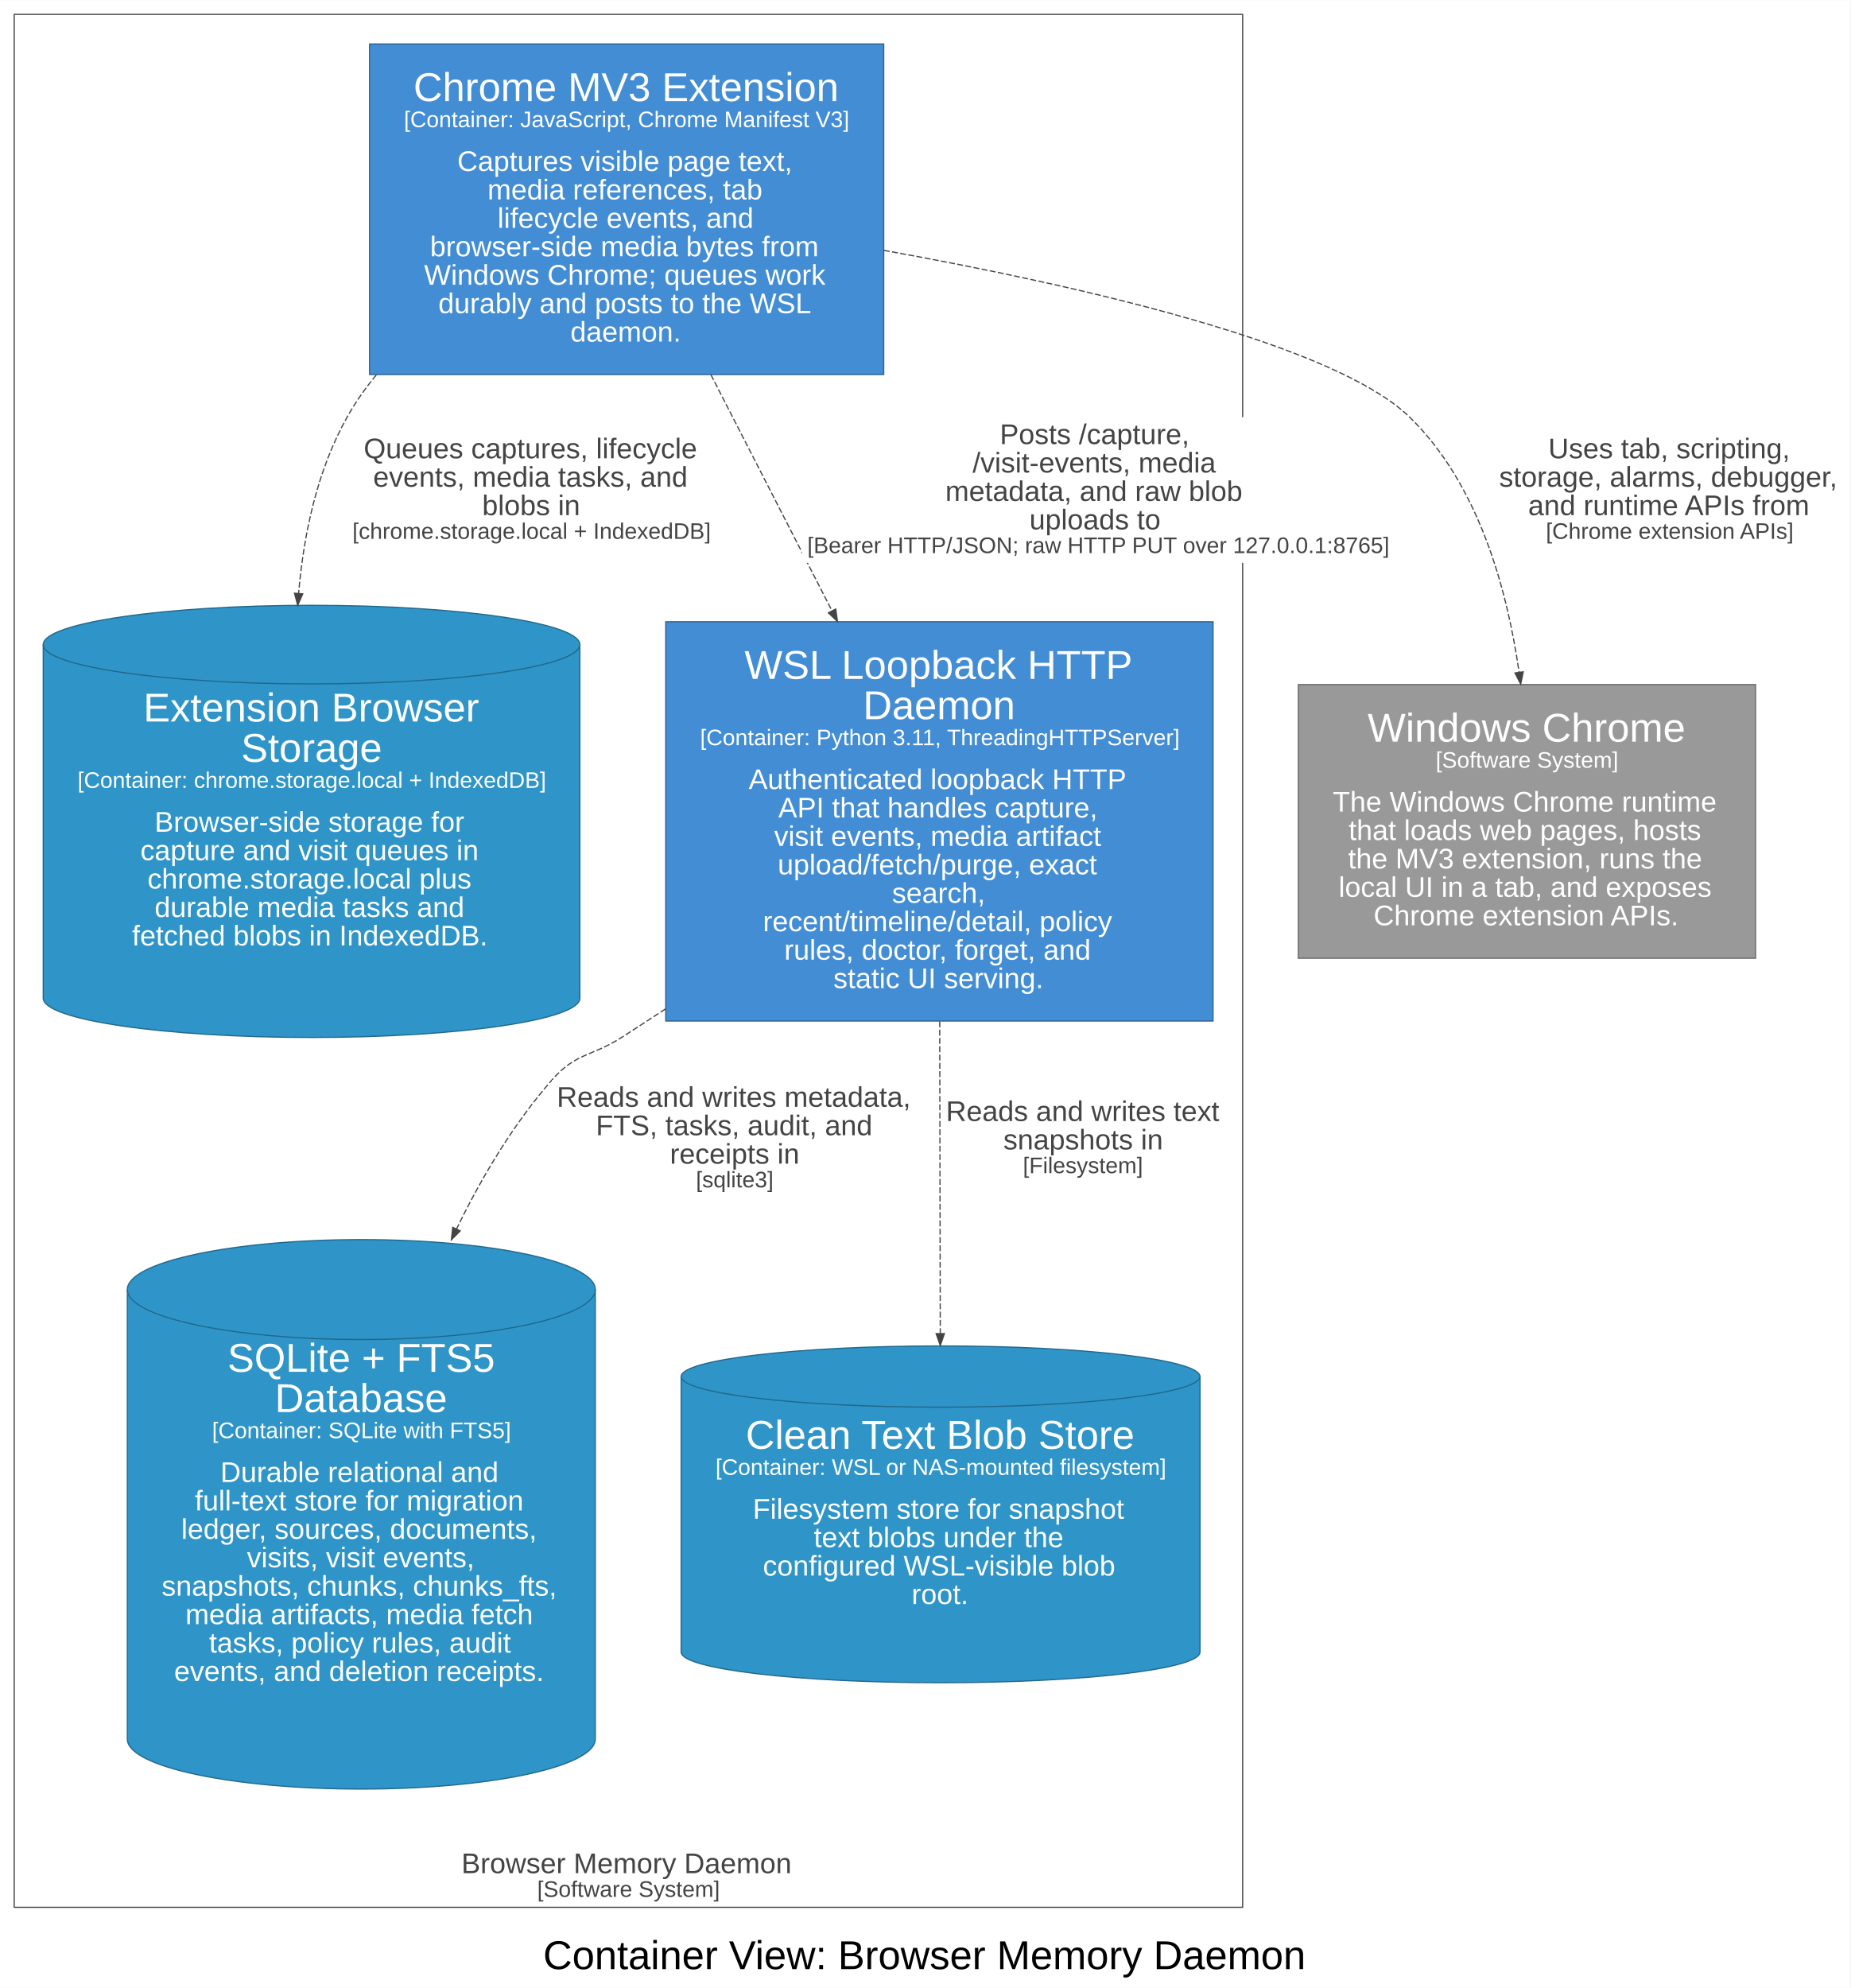
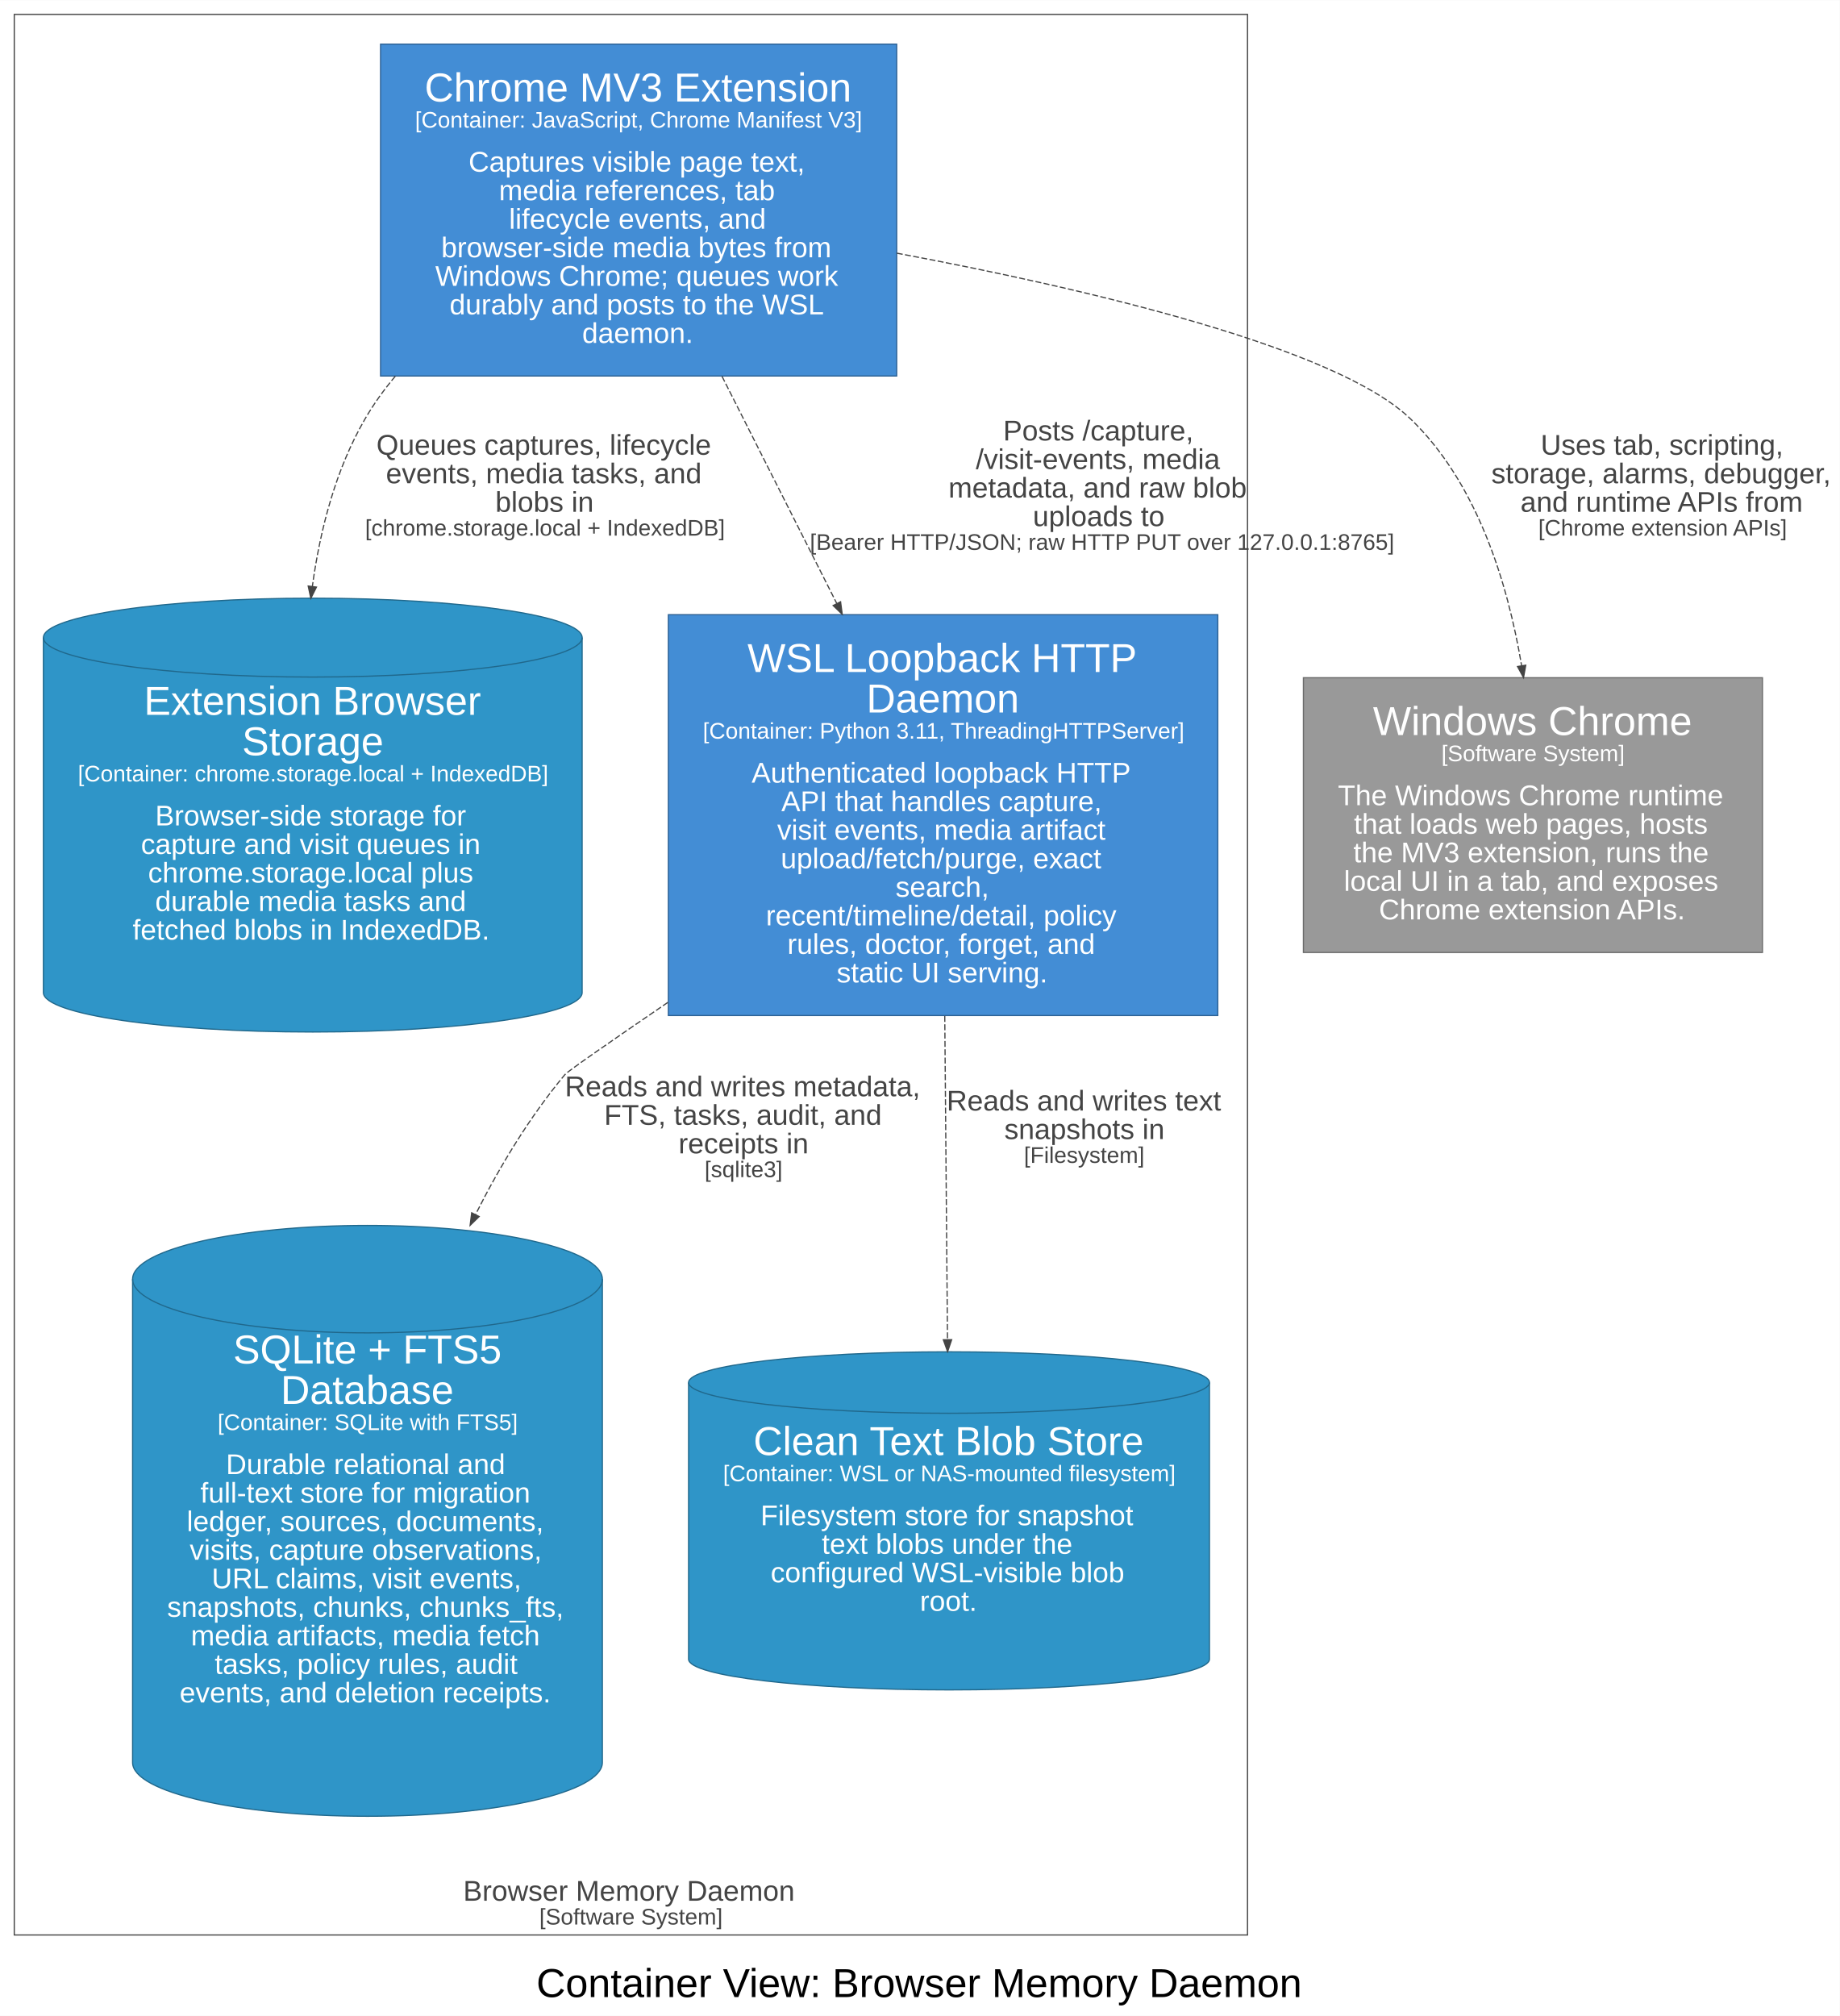
- <svg xmlns="http://www.w3.org/2000/svg" width="1562pt" height="1678pt" viewBox="0.00 0.00 1562.00 1677.75">
-   <g id="graph0" class="graph" transform="scale(1 1) rotate(0) translate(4 1673.75)">
-     <polygon fill="white" stroke="transparent" points="-4,4 -4,-1673.75 1558,-1673.75 1558,4 -4,4" />
-     <text text-anchor="start" x="454.5" y="-11.8" font-family="Arial" font-size="34.00">Container View: Browser Memory Daemon</text>
+ <svg xmlns="http://www.w3.org/2000/svg" width="1547pt" height="1695pt" viewBox="0.00 0.00 1547.00 1694.75">
+   <g id="graph0" class="graph" transform="scale(1 1) rotate(0) translate(4 1690.75)">
+     <polygon fill="white" stroke="transparent" points="-4,4 -4,-1690.75 1543,-1690.75 1543,4 -4,4" />
+     <text text-anchor="start" x="447" y="-11.8" font-family="Arial" font-size="34.00">Container View: Browser Memory Daemon</text>
    <g id="clust1" class="cluster">
-       <polygon fill="none" stroke="#444444" points="8,-64 8,-1661.75 1045,-1661.75 1045,-64 8,-64" />
+       <polygon fill="none" stroke="#444444" points="8,-64 8,-1678.75 1045,-1678.75 1045,-64 8,-64" />
      <text text-anchor="start" x="385.5" y="-92.8" font-family="Arial" font-size="24.00" fill="#444444">Browser Memory Daemon</text>
      <text text-anchor="start" x="449.5" y="-72.8" font-family="Arial" font-size="19.00" fill="#444444">[Software System]</text>
    </g>
    <g id="2" class="node">
-       <polygon fill="#999999" stroke="#6b6b6b" points="1478,-1096.06 1092,-1096.06 1092,-865.06 1478,-865.06 1478,-1096.06" />
-       <text text-anchor="start" x="1150.5" y="-1047.86" font-family="Arial" font-size="34.00" fill="#ffffff">Windows Chrome</text>
-       <text text-anchor="start" x="1208" y="-1025.86" font-family="Arial" font-size="19.00" fill="#ffffff">[Software System]</text>
-       <text text-anchor="start" x="1121" y="-988.86" font-family="Arial" font-size="24.00" fill="#ffffff">The Windows Chrome runtime</text>
-       <text text-anchor="start" x="1134.5" y="-964.86" font-family="Arial" font-size="24.00" fill="#ffffff">that loads web pages, hosts</text>
-       <text text-anchor="start" x="1134" y="-940.86" font-family="Arial" font-size="24.00" fill="#ffffff">the MV3 extension, runs the</text>
-       <text text-anchor="start" x="1126" y="-916.86" font-family="Arial" font-size="24.00" fill="#ffffff">local UI in a tab, and exposes</text>
-       <text text-anchor="start" x="1155.5" y="-892.86" font-family="Arial" font-size="24.00" fill="#ffffff">Chrome extension APIs.</text>
+       <polygon fill="#999999" stroke="#6b6b6b" points="1478,-1121.06 1092,-1121.06 1092,-890.06 1478,-890.06 1478,-1121.06" />
+       <text text-anchor="start" x="1150.5" y="-1072.86" font-family="Arial" font-size="34.00" fill="#ffffff">Windows Chrome</text>
+       <text text-anchor="start" x="1208" y="-1050.86" font-family="Arial" font-size="19.00" fill="#ffffff">[Software System]</text>
+       <text text-anchor="start" x="1121" y="-1013.86" font-family="Arial" font-size="24.00" fill="#ffffff">The Windows Chrome runtime</text>
+       <text text-anchor="start" x="1134.5" y="-989.86" font-family="Arial" font-size="24.00" fill="#ffffff">that loads web pages, hosts</text>
+       <text text-anchor="start" x="1134" y="-965.86" font-family="Arial" font-size="24.00" fill="#ffffff">the MV3 extension, runs the</text>
+       <text text-anchor="start" x="1126" y="-941.86" font-family="Arial" font-size="24.00" fill="#ffffff">local UI in a tab, and exposes</text>
+       <text text-anchor="start" x="1155.5" y="-917.86" font-family="Arial" font-size="24.00" fill="#ffffff">Chrome extension APIs.</text>
    </g>
    <g id="13" class="node">
-       <path fill="#2f95c8" stroke="#20688c" d="M485.5,-1129.78C485.5,-1148.08 383.98,-1162.94 259,-1162.94 134.02,-1162.94 32.5,-1148.08 32.5,-1129.78 32.5,-1129.78 32.5,-831.35 32.5,-831.35 32.5,-813.05 134.02,-798.19 259,-798.19 383.98,-798.19 485.5,-813.05 485.5,-831.35 485.5,-831.35 485.5,-1129.78 485.5,-1129.78" />
-       <path fill="none" stroke="#20688c" d="M485.5,-1129.78C485.5,-1111.48 383.98,-1096.62 259,-1096.62 134.02,-1096.62 32.5,-1111.48 32.5,-1129.78" />
-       <text text-anchor="start" x="117" y="-1064.86" font-family="Arial" font-size="34.00" fill="#ffffff">Extension Browser</text>
-       <text text-anchor="start" x="199.5" y="-1030.86" font-family="Arial" font-size="34.00" fill="#ffffff">Storage</text>
-       <text text-anchor="start" x="61.5" y="-1008.86" font-family="Arial" font-size="19.00" fill="#ffffff">[Container: chrome.storage.local + IndexedDB]</text>
-       <text text-anchor="start" x="126.5" y="-971.86" font-family="Arial" font-size="24.00" fill="#ffffff">Browser-side storage for</text>
-       <text text-anchor="start" x="114.5" y="-947.86" font-family="Arial" font-size="24.00" fill="#ffffff">capture and visit queues in</text>
-       <text text-anchor="start" x="120.5" y="-923.86" font-family="Arial" font-size="24.00" fill="#ffffff">chrome.storage.local plus</text>
-       <text text-anchor="start" x="126.5" y="-899.86" font-family="Arial" font-size="24.00" fill="#ffffff">durable media tasks and</text>
-       <text text-anchor="start" x="107.5" y="-875.86" font-family="Arial" font-size="24.00" fill="#ffffff">fetched blobs in IndexedDB.</text>
+       <path fill="#2f95c8" stroke="#20688c" d="M485.5,-1154.78C485.5,-1173.08 383.98,-1187.94 259,-1187.94 134.02,-1187.94 32.5,-1173.08 32.5,-1154.78 32.5,-1154.78 32.5,-856.35 32.5,-856.35 32.5,-838.05 134.02,-823.19 259,-823.19 383.98,-823.19 485.5,-838.05 485.5,-856.35 485.5,-856.35 485.5,-1154.78 485.5,-1154.78" />
+       <path fill="none" stroke="#20688c" d="M485.5,-1154.78C485.5,-1136.48 383.98,-1121.62 259,-1121.62 134.02,-1121.62 32.5,-1136.48 32.5,-1154.78" />
+       <text text-anchor="start" x="117" y="-1089.86" font-family="Arial" font-size="34.00" fill="#ffffff">Extension Browser</text>
+       <text text-anchor="start" x="199.5" y="-1055.86" font-family="Arial" font-size="34.00" fill="#ffffff">Storage</text>
+       <text text-anchor="start" x="61.5" y="-1033.86" font-family="Arial" font-size="19.00" fill="#ffffff">[Container: chrome.storage.local + IndexedDB]</text>
+       <text text-anchor="start" x="126.5" y="-996.86" font-family="Arial" font-size="24.00" fill="#ffffff">Browser-side storage for</text>
+       <text text-anchor="start" x="114.5" y="-972.86" font-family="Arial" font-size="24.00" fill="#ffffff">capture and visit queues in</text>
+       <text text-anchor="start" x="120.5" y="-948.86" font-family="Arial" font-size="24.00" fill="#ffffff">chrome.storage.local plus</text>
+       <text text-anchor="start" x="126.5" y="-924.86" font-family="Arial" font-size="24.00" fill="#ffffff">durable media tasks and</text>
+       <text text-anchor="start" x="107.5" y="-900.86" font-family="Arial" font-size="24.00" fill="#ffffff">fetched blobs in IndexedDB.</text>
    </g>
    <g id="14" class="node">
-       <polygon fill="#438dd5" stroke="#2e6295" points="1020,-1149.06 558,-1149.06 558,-812.06 1020,-812.06 1020,-1149.06" />
-       <text text-anchor="start" x="624.5" y="-1100.86" font-family="Arial" font-size="34.00" fill="#ffffff">WSL Loopback HTTP</text>
-       <text text-anchor="start" x="724.5" y="-1066.86" font-family="Arial" font-size="34.00" fill="#ffffff">Daemon</text>
-       <text text-anchor="start" x="587" y="-1044.86" font-family="Arial" font-size="19.00" fill="#ffffff">[Container: Python 3.11, ThreadingHTTPServer]</text>
-       <text text-anchor="start" x="628" y="-1007.86" font-family="Arial" font-size="24.00" fill="#ffffff">Authenticated loopback HTTP</text>
-       <text text-anchor="start" x="653" y="-983.86" font-family="Arial" font-size="24.00" fill="#ffffff">API that handles capture,</text>
-       <text text-anchor="start" x="649.5" y="-959.86" font-family="Arial" font-size="24.00" fill="#ffffff">visit events, media artifact</text>
-       <text text-anchor="start" x="652.5" y="-935.86" font-family="Arial" font-size="24.00" fill="#ffffff">upload/fetch/purge, exact</text>
-       <text text-anchor="start" x="749" y="-911.86" font-family="Arial" font-size="24.00" fill="#ffffff">search,</text>
-       <text text-anchor="start" x="640" y="-887.86" font-family="Arial" font-size="24.00" fill="#ffffff">recent/timeline/detail, policy</text>
-       <text text-anchor="start" x="658" y="-863.86" font-family="Arial" font-size="24.00" fill="#ffffff">rules, doctor, forget, and</text>
-       <text text-anchor="start" x="699.5" y="-839.86" font-family="Arial" font-size="24.00" fill="#ffffff">static UI serving.</text>
+       <polygon fill="#438dd5" stroke="#2e6295" points="1020,-1174.06 558,-1174.06 558,-837.06 1020,-837.06 1020,-1174.06" />
+       <text text-anchor="start" x="624.5" y="-1125.86" font-family="Arial" font-size="34.00" fill="#ffffff">WSL Loopback HTTP</text>
+       <text text-anchor="start" x="724.5" y="-1091.86" font-family="Arial" font-size="34.00" fill="#ffffff">Daemon</text>
+       <text text-anchor="start" x="587" y="-1069.86" font-family="Arial" font-size="19.00" fill="#ffffff">[Container: Python 3.11, ThreadingHTTPServer]</text>
+       <text text-anchor="start" x="628" y="-1032.86" font-family="Arial" font-size="24.00" fill="#ffffff">Authenticated loopback HTTP</text>
+       <text text-anchor="start" x="653" y="-1008.86" font-family="Arial" font-size="24.00" fill="#ffffff">API that handles capture,</text>
+       <text text-anchor="start" x="649.5" y="-984.86" font-family="Arial" font-size="24.00" fill="#ffffff">visit events, media artifact</text>
+       <text text-anchor="start" x="652.5" y="-960.86" font-family="Arial" font-size="24.00" fill="#ffffff">upload/fetch/purge, exact</text>
+       <text text-anchor="start" x="749" y="-936.86" font-family="Arial" font-size="24.00" fill="#ffffff">search,</text>
+       <text text-anchor="start" x="640" y="-912.86" font-family="Arial" font-size="24.00" fill="#ffffff">recent/timeline/detail, policy</text>
+       <text text-anchor="start" x="658" y="-888.86" font-family="Arial" font-size="24.00" fill="#ffffff">rules, doctor, forget, and</text>
+       <text text-anchor="start" x="699.5" y="-864.86" font-family="Arial" font-size="24.00" fill="#ffffff">static UI serving.</text>
    </g>
    <g id="28" class="node">
-       <path fill="#2f95c8" stroke="#20688c" d="M498.5,-585.4C498.5,-608.67 409.98,-627.56 301,-627.56 192.02,-627.56 103.5,-608.67 103.5,-585.4 103.5,-585.4 103.5,-205.97 103.5,-205.97 103.5,-182.71 192.02,-163.81 301,-163.81 409.98,-163.81 498.5,-182.71 498.5,-205.97 498.5,-205.97 498.5,-585.4 498.5,-585.4" />
-       <path fill="none" stroke="#20688c" d="M498.5,-585.4C498.5,-562.14 409.98,-543.24 301,-543.24 192.02,-543.24 103.5,-562.14 103.5,-585.4" />
-       <text text-anchor="start" x="188" y="-515.99" font-family="Arial" font-size="34.00" fill="#ffffff">SQLite + FTS5</text>
-       <text text-anchor="start" x="228" y="-481.99" font-family="Arial" font-size="34.00" fill="#ffffff">Database</text>
-       <text text-anchor="start" x="175" y="-459.99" font-family="Arial" font-size="19.00" fill="#ffffff">[Container: SQLite with FTS5]</text>
-       <text text-anchor="start" x="182" y="-422.99" font-family="Arial" font-size="24.00" fill="#ffffff">Durable relational and</text>
-       <text text-anchor="start" x="160.5" y="-398.99" font-family="Arial" font-size="24.00" fill="#ffffff">full-text store for migration</text>
-       <text text-anchor="start" x="149" y="-374.99" font-family="Arial" font-size="24.00" fill="#ffffff">ledger, sources, documents,</text>
-       <text text-anchor="start" x="204.5" y="-350.99" font-family="Arial" font-size="24.00" fill="#ffffff">visits, visit events,</text>
-       <text text-anchor="start" x="132.5" y="-326.99" font-family="Arial" font-size="24.00" fill="#ffffff">snapshots, chunks, chunks_fts,</text>
-       <text text-anchor="start" x="152.5" y="-302.99" font-family="Arial" font-size="24.00" fill="#ffffff">media artifacts, media fetch</text>
-       <text text-anchor="start" x="172.5" y="-278.99" font-family="Arial" font-size="24.00" fill="#ffffff">tasks, policy rules, audit</text>
-       <text text-anchor="start" x="143" y="-254.99" font-family="Arial" font-size="24.00" fill="#ffffff">events, and deletion receipts.</text>
+       <path fill="#2f95c8" stroke="#20688c" d="M502.5,-615.4C502.5,-640.32 413.98,-660.56 305,-660.56 196.02,-660.56 107.5,-640.32 107.5,-615.4 107.5,-615.4 107.5,-208.97 107.5,-208.97 107.5,-184.05 196.02,-163.81 305,-163.81 413.98,-163.81 502.5,-184.05 502.5,-208.97 502.5,-208.97 502.5,-615.4 502.5,-615.4" />
+       <path fill="none" stroke="#20688c" d="M502.5,-615.4C502.5,-590.49 413.98,-570.24 305,-570.24 196.02,-570.24 107.5,-590.49 107.5,-615.4" />
+       <text text-anchor="start" x="192" y="-544.49" font-family="Arial" font-size="34.00" fill="#ffffff">SQLite + FTS5</text>
+       <text text-anchor="start" x="232" y="-510.49" font-family="Arial" font-size="34.00" fill="#ffffff">Database</text>
+       <text text-anchor="start" x="179" y="-488.49" font-family="Arial" font-size="19.00" fill="#ffffff">[Container: SQLite with FTS5]</text>
+       <text text-anchor="start" x="186" y="-451.49" font-family="Arial" font-size="24.00" fill="#ffffff">Durable relational and</text>
+       <text text-anchor="start" x="164.5" y="-427.49" font-family="Arial" font-size="24.00" fill="#ffffff">full-text store for migration</text>
+       <text text-anchor="start" x="153" y="-403.49" font-family="Arial" font-size="24.00" fill="#ffffff">ledger, sources, documents,</text>
+       <text text-anchor="start" x="155.5" y="-379.49" font-family="Arial" font-size="24.00" fill="#ffffff">visits, capture observations,</text>
+       <text text-anchor="start" x="174" y="-355.49" font-family="Arial" font-size="24.00" fill="#ffffff">URL claims, visit events,</text>
+       <text text-anchor="start" x="136.5" y="-331.49" font-family="Arial" font-size="24.00" fill="#ffffff">snapshots, chunks, chunks_fts,</text>
+       <text text-anchor="start" x="156.5" y="-307.49" font-family="Arial" font-size="24.00" fill="#ffffff">media artifacts, media fetch</text>
+       <text text-anchor="start" x="176.5" y="-283.49" font-family="Arial" font-size="24.00" fill="#ffffff">tasks, policy rules, audit</text>
+       <text text-anchor="start" x="147" y="-259.49" font-family="Arial" font-size="24.00" fill="#ffffff">events, and deletion receipts.</text>
    </g>
    <g id="44" class="edge">
-       <path fill="none" stroke="#444444" stroke-dasharray="5,2" d="M557.75,-822.24C545.36,-814.12 533.05,-806.12 521,-798.38 495.16,-781.77 482.23,-785.49 462,-762.38 429.84,-725.62 403.2,-681.43 381.46,-636.67" />
-       <polygon fill="#444444" stroke="#444444" points="384.51,-634.92 377.04,-627.41 378.19,-637.94 384.51,-634.92" />
-       <polygon fill="white" stroke="transparent" points="462,-663.38 462,-762.38 772,-762.38 772,-663.38 462,-663.38" />
-       <text text-anchor="start" x="466" y="-739.67" font-family="Arial" font-size="24.00" fill="#444444">Reads and writes metadata,</text>
-       <text text-anchor="start" x="499" y="-715.67" font-family="Arial" font-size="24.00" fill="#444444">FTS, tasks, audit, and</text>
-       <text text-anchor="start" x="561.5" y="-691.67" font-family="Arial" font-size="24.00" fill="#444444">receipts in</text>
-       <text text-anchor="start" x="583.5" y="-671.67" font-family="Arial" font-size="19.00" fill="#444444">[sqlite3]</text>
+       <path fill="none" stroke="#444444" stroke-dasharray="5,2" d="M557.59,-848.09C509.94,-815.55 473.3,-790.14 471,-787.38 441.87,-752.4 416.92,-711.5 395.89,-669.84" />
+       <polygon fill="#444444" stroke="#444444" points="398.91,-668.05 391.32,-660.65 392.64,-671.17 398.91,-668.05" />
+       <text text-anchor="start" x="471" y="-769.17" font-family="Arial" font-size="24.00" fill="#444444">Reads and writes metadata,</text>
+       <text text-anchor="start" x="504" y="-745.17" font-family="Arial" font-size="24.00" fill="#444444">FTS, tasks, audit, and</text>
+       <text text-anchor="start" x="566.5" y="-721.17" font-family="Arial" font-size="24.00" fill="#444444">receipts in</text>
+       <text text-anchor="start" x="588.5" y="-701.17" font-family="Arial" font-size="19.00" fill="#444444">[sqlite3]</text>
    </g>
    <g id="29" class="node">
-       <path fill="#2f95c8" stroke="#20688c" d="M1009,-511.97C1009,-526.23 910.84,-537.81 790,-537.81 669.16,-537.81 571,-526.23 571,-511.97 571,-511.97 571,-279.4 571,-279.4 571,-265.14 669.16,-253.56 790,-253.56 910.84,-253.56 1009,-265.14 1009,-279.4 1009,-279.4 1009,-511.97 1009,-511.97" />
-       <path fill="none" stroke="#20688c" d="M1009,-511.97C1009,-497.71 910.84,-486.13 790,-486.13 669.16,-486.13 571,-497.71 571,-511.97" />
-       <text text-anchor="start" x="625.5" y="-450.99" font-family="Arial" font-size="34.00" fill="#ffffff">Clean Text Blob Store</text>
-       <text text-anchor="start" x="600" y="-428.99" font-family="Arial" font-size="19.00" fill="#ffffff">[Container: WSL or NAS-mounted filesystem]</text>
-       <text text-anchor="start" x="631.5" y="-391.99" font-family="Arial" font-size="24.00" fill="#ffffff">Filesystem store for snapshot</text>
-       <text text-anchor="start" x="683" y="-367.99" font-family="Arial" font-size="24.00" fill="#ffffff">text blobs under the</text>
-       <text text-anchor="start" x="640" y="-343.99" font-family="Arial" font-size="24.00" fill="#ffffff">configured WSL-visible blob</text>
-       <text text-anchor="start" x="765.5" y="-319.99" font-family="Arial" font-size="24.00" fill="#ffffff">root.</text>
+       <path fill="#2f95c8" stroke="#20688c" d="M1013,-528.47C1013,-542.73 914.84,-554.31 794,-554.31 673.16,-554.31 575,-542.73 575,-528.47 575,-528.47 575,-295.9 575,-295.9 575,-281.64 673.16,-270.06 794,-270.06 914.84,-270.06 1013,-281.64 1013,-295.9 1013,-295.9 1013,-528.47 1013,-528.47" />
+       <path fill="none" stroke="#20688c" d="M1013,-528.47C1013,-514.21 914.84,-502.63 794,-502.63 673.16,-502.63 575,-514.21 575,-528.47" />
+       <text text-anchor="start" x="629.5" y="-467.49" font-family="Arial" font-size="34.00" fill="#ffffff">Clean Text Blob Store</text>
+       <text text-anchor="start" x="604" y="-445.49" font-family="Arial" font-size="19.00" fill="#ffffff">[Container: WSL or NAS-mounted filesystem]</text>
+       <text text-anchor="start" x="635.5" y="-408.49" font-family="Arial" font-size="24.00" fill="#ffffff">Filesystem store for snapshot</text>
+       <text text-anchor="start" x="687" y="-384.49" font-family="Arial" font-size="24.00" fill="#ffffff">text blobs under the</text>
+       <text text-anchor="start" x="644" y="-360.49" font-family="Arial" font-size="24.00" fill="#ffffff">configured WSL-visible blob</text>
+       <text text-anchor="start" x="769.5" y="-336.49" font-family="Arial" font-size="24.00" fill="#ffffff">root.</text>
    </g>
    <g id="45" class="edge">
-       <path fill="none" stroke="#444444" stroke-dasharray="5,2" d="M789.29,-811.75C789.43,-728.7 789.6,-629.21 789.74,-548.46" />
-       <polygon fill="#444444" stroke="#444444" points="793.24,-548.21 789.76,-538.2 786.24,-548.2 793.24,-548.21" />
-       <polygon fill="white" stroke="transparent" points="790,-675.38 790,-750.38 1031,-750.38 1031,-675.38 790,-675.38" />
-       <text text-anchor="start" x="794.5" y="-727.67" font-family="Arial" font-size="24.00" fill="#444444">Reads and writes text</text>
-       <text text-anchor="start" x="843" y="-703.67" font-family="Arial" font-size="24.00" fill="#444444">snapshots in</text>
-       <text text-anchor="start" x="859.5" y="-683.67" font-family="Arial" font-size="19.00" fill="#444444">[Filesystem]</text>
+       <path fill="none" stroke="#444444" stroke-dasharray="5,2" d="M790.42,-836.68C791.14,-751.04 792.02,-647.68 792.72,-564.51" />
+       <polygon fill="#444444" stroke="#444444" points="796.22,-564.5 792.81,-554.47 789.22,-564.44 796.22,-564.5" />
+       <text text-anchor="start" x="792" y="-757.17" font-family="Arial" font-size="24.00" fill="#444444">Reads and writes text</text>
+       <text text-anchor="start" x="840.5" y="-733.17" font-family="Arial" font-size="24.00" fill="#444444">snapshots in</text>
+       <text text-anchor="start" x="857" y="-713.17" font-family="Arial" font-size="19.00" fill="#444444">[Filesystem]</text>
    </g>
    <g id="5" class="node">
-       <polygon fill="#438dd5" stroke="#2e6295" points="742,-1636.75 308,-1636.75 308,-1357.75 742,-1357.75 742,-1636.75" />
-       <text text-anchor="start" x="345" y="-1588.55" font-family="Arial" font-size="34.00" fill="#ffffff">Chrome MV3 Extension</text>
-       <text text-anchor="start" x="337" y="-1566.55" font-family="Arial" font-size="19.00" fill="#ffffff">[Container: JavaScript, Chrome Manifest V3]</text>
-       <text text-anchor="start" x="382" y="-1529.55" font-family="Arial" font-size="24.00" fill="#ffffff">Captures visible page text,</text>
-       <text text-anchor="start" x="407.5" y="-1505.55" font-family="Arial" font-size="24.00" fill="#ffffff">media references, tab</text>
-       <text text-anchor="start" x="416" y="-1481.55" font-family="Arial" font-size="24.00" fill="#ffffff">lifecycle events, and</text>
-       <text text-anchor="start" x="359" y="-1457.55" font-family="Arial" font-size="24.00" fill="#ffffff">browser-side media bytes from</text>
-       <text text-anchor="start" x="354" y="-1433.55" font-family="Arial" font-size="24.00" fill="#ffffff">Windows Chrome; queues work</text>
-       <text text-anchor="start" x="366" y="-1409.55" font-family="Arial" font-size="24.00" fill="#ffffff">durably and posts to the WSL</text>
-       <text text-anchor="start" x="477.5" y="-1385.55" font-family="Arial" font-size="24.00" fill="#ffffff">daemon.</text>
+       <polygon fill="#438dd5" stroke="#2e6295" points="750,-1653.75 316,-1653.75 316,-1374.75 750,-1374.75 750,-1653.75" />
+       <text text-anchor="start" x="353" y="-1605.55" font-family="Arial" font-size="34.00" fill="#ffffff">Chrome MV3 Extension</text>
+       <text text-anchor="start" x="345" y="-1583.55" font-family="Arial" font-size="19.00" fill="#ffffff">[Container: JavaScript, Chrome Manifest V3]</text>
+       <text text-anchor="start" x="390" y="-1546.55" font-family="Arial" font-size="24.00" fill="#ffffff">Captures visible page text,</text>
+       <text text-anchor="start" x="415.5" y="-1522.55" font-family="Arial" font-size="24.00" fill="#ffffff">media references, tab</text>
+       <text text-anchor="start" x="424" y="-1498.55" font-family="Arial" font-size="24.00" fill="#ffffff">lifecycle events, and</text>
+       <text text-anchor="start" x="367" y="-1474.55" font-family="Arial" font-size="24.00" fill="#ffffff">browser-side media bytes from</text>
+       <text text-anchor="start" x="362" y="-1450.55" font-family="Arial" font-size="24.00" fill="#ffffff">Windows Chrome; queues work</text>
+       <text text-anchor="start" x="374" y="-1426.55" font-family="Arial" font-size="24.00" fill="#ffffff">durably and posts to the WSL</text>
+       <text text-anchor="start" x="485.5" y="-1402.55" font-family="Arial" font-size="24.00" fill="#ffffff">daemon.</text>
    </g>
    <g id="36" class="edge">
-       <path fill="none" stroke="#444444" stroke-dasharray="5,2" d="M742.14,-1462.56C909.52,-1432.39 1122.75,-1383.43 1186,-1321.75 1243.41,-1265.76 1268.02,-1178.58 1278.35,-1106.49" />
-       <polygon fill="#444444" stroke="#444444" points="1281.84,-1106.8 1279.72,-1096.42 1274.91,-1105.86 1281.84,-1106.8" />
-       <polygon fill="white" stroke="transparent" points="1257,-1210.75 1257,-1309.75 1554,-1309.75 1554,-1210.75 1257,-1210.75" />
-       <text text-anchor="start" x="1303" y="-1287.05" font-family="Arial" font-size="24.00" fill="#444444">Uses tab, scripting,</text>
-       <text text-anchor="start" x="1261.5" y="-1263.05" font-family="Arial" font-size="24.00" fill="#444444">storage, alarms, debugger,</text>
-       <text text-anchor="start" x="1286" y="-1239.05" font-family="Arial" font-size="24.00" fill="#444444">and runtime APIs from</text>
-       <text text-anchor="start" x="1301" y="-1219.05" font-family="Arial" font-size="19.00" fill="#444444">[Chrome extension APIs]</text>
+       <path fill="none" stroke="#444444" stroke-dasharray="5,2" d="M750.1,-1478.02C913.65,-1447.35 1119.96,-1398.48 1182,-1338.75 1237.97,-1284.87 1263.7,-1201.23 1275.44,-1131.36" />
+       <polygon fill="#444444" stroke="#444444" points="1278.95,-1131.58 1277.08,-1121.16 1272.04,-1130.48 1278.95,-1131.58" />
+       <text text-anchor="start" x="1291.5" y="-1308.55" font-family="Arial" font-size="24.00" fill="#444444">Uses tab, scripting,</text>
+       <text text-anchor="start" x="1250" y="-1284.55" font-family="Arial" font-size="24.00" fill="#444444">storage, alarms, debugger,</text>
+       <text text-anchor="start" x="1274.5" y="-1260.55" font-family="Arial" font-size="24.00" fill="#444444">and runtime APIs from</text>
+       <text text-anchor="start" x="1289.5" y="-1240.55" font-family="Arial" font-size="19.00" fill="#444444">[Chrome extension APIs]</text>
    </g>
    <g id="38" class="edge">
-       <path fill="none" stroke="#444444" stroke-dasharray="5,2" d="M313.7,-1357.47C304.4,-1346.22 296.04,-1334.31 289,-1321.75 263.99,-1277.15 252.43,-1223.98 248.09,-1173.09" />
-       <polygon fill="#444444" stroke="#444444" points="251.57,-1172.65 247.32,-1162.95 244.59,-1173.18 251.57,-1172.65" />
-       <polygon fill="white" stroke="transparent" points="289,-1210.75 289,-1309.75 600,-1309.75 600,-1210.75 289,-1210.75" />
-       <text text-anchor="start" x="303" y="-1287.05" font-family="Arial" font-size="24.00" fill="#444444">Queues captures, lifecycle</text>
-       <text text-anchor="start" x="311" y="-1263.05" font-family="Arial" font-size="24.00" fill="#444444">events, media tasks, and</text>
-       <text text-anchor="start" x="403" y="-1239.05" font-family="Arial" font-size="24.00" fill="#444444">blobs in</text>
-       <text text-anchor="start" x="293.5" y="-1219.05" font-family="Arial" font-size="19.00" fill="#444444">[chrome.storage.local + IndexedDB]</text>
+       <path fill="none" stroke="#444444" stroke-dasharray="5,2" d="M328.42,-1374.6C318.91,-1363.27 310.31,-1351.32 303,-1338.75 278.44,-1296.52 265.26,-1246.26 258.64,-1197.78" />
+       <polygon fill="#444444" stroke="#444444" points="262.1,-1197.26 257.36,-1187.78 255.16,-1198.15 262.1,-1197.26" />
+       <text text-anchor="start" x="312.5" y="-1308.55" font-family="Arial" font-size="24.00" fill="#444444">Queues captures, lifecycle</text>
+       <text text-anchor="start" x="320.5" y="-1284.55" font-family="Arial" font-size="24.00" fill="#444444">events, media tasks, and</text>
+       <text text-anchor="start" x="412.5" y="-1260.55" font-family="Arial" font-size="24.00" fill="#444444">blobs in</text>
+       <text text-anchor="start" x="303" y="-1240.55" font-family="Arial" font-size="19.00" fill="#444444">[chrome.storage.local + IndexedDB]</text>
    </g>
    <g id="39" class="edge">
-       <path fill="none" stroke="#444444" stroke-dasharray="5,2" d="M596.09,-1357.65C627.53,-1296.37 664.86,-1223.58 698.27,-1158.44" />
-       <polygon fill="#444444" stroke="#444444" points="701.51,-1159.8 702.96,-1149.3 695.28,-1156.6 701.51,-1159.8" />
-       <polygon fill="white" stroke="transparent" points="673,-1198.75 673,-1321.75 1168,-1321.75 1168,-1198.75 673,-1198.75" />
-       <text text-anchor="start" x="840" y="-1299.05" font-family="Arial" font-size="24.00" fill="#444444">Posts /capture,</text>
-       <text text-anchor="start" x="817" y="-1275.05" font-family="Arial" font-size="24.00" fill="#444444">/visit-events, media</text>
-       <text text-anchor="start" x="794" y="-1251.05" font-family="Arial" font-size="24.00" fill="#444444">metadata, and raw blob</text>
-       <text text-anchor="start" x="865" y="-1227.05" font-family="Arial" font-size="24.00" fill="#444444">uploads to</text>
-       <text text-anchor="start" x="677.5" y="-1207.05" font-family="Arial" font-size="19.00" fill="#444444">[Bearer HTTP/JSON; raw HTTP PUT over 127.0.0.1:8765]</text>
+       <path fill="none" stroke="#444444" stroke-dasharray="5,2" d="M603.12,-1374.46C632.89,-1315.54 667.95,-1246.14 699.56,-1183.59" />
+       <polygon fill="#444444" stroke="#444444" points="702.81,-1184.92 704.19,-1174.42 696.56,-1181.76 702.81,-1184.92" />
+       <text text-anchor="start" x="839.5" y="-1320.55" font-family="Arial" font-size="24.00" fill="#444444">Posts /capture,</text>
+       <text text-anchor="start" x="816.5" y="-1296.55" font-family="Arial" font-size="24.00" fill="#444444">/visit-events, media</text>
+       <text text-anchor="start" x="793.5" y="-1272.55" font-family="Arial" font-size="24.00" fill="#444444">metadata, and raw blob</text>
+       <text text-anchor="start" x="864.5" y="-1248.55" font-family="Arial" font-size="24.00" fill="#444444">uploads to</text>
+       <text text-anchor="start" x="677" y="-1228.55" font-family="Arial" font-size="19.00" fill="#444444">[Bearer HTTP/JSON; raw HTTP PUT over 127.0.0.1:8765]</text>
    </g>
  </g>
</svg>
